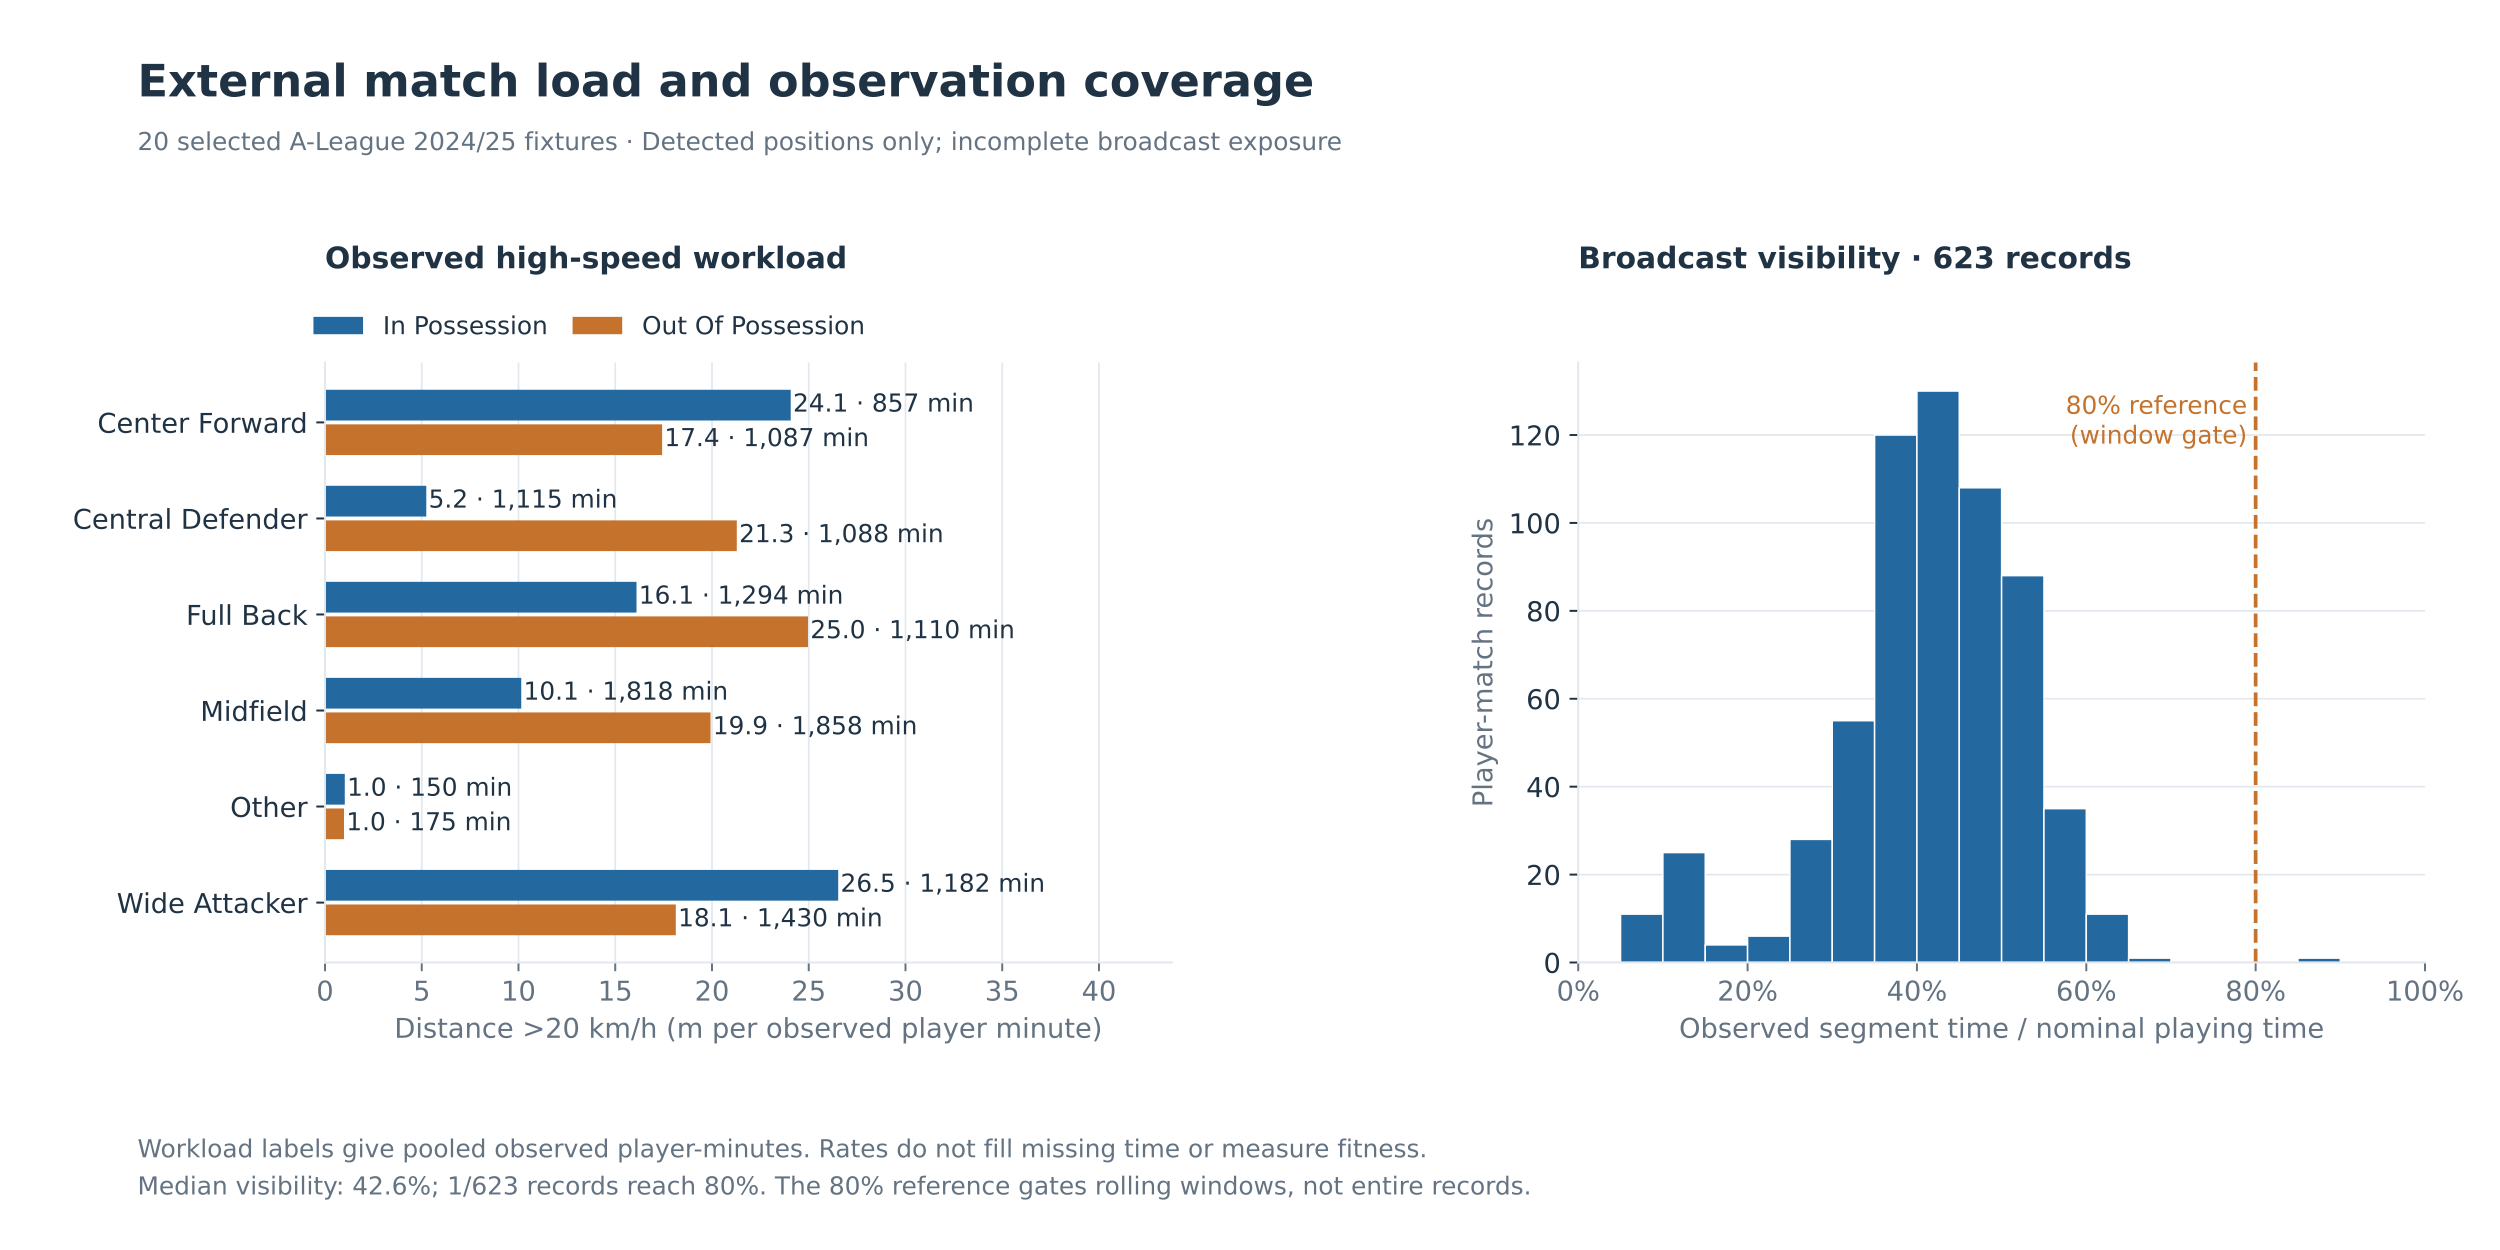
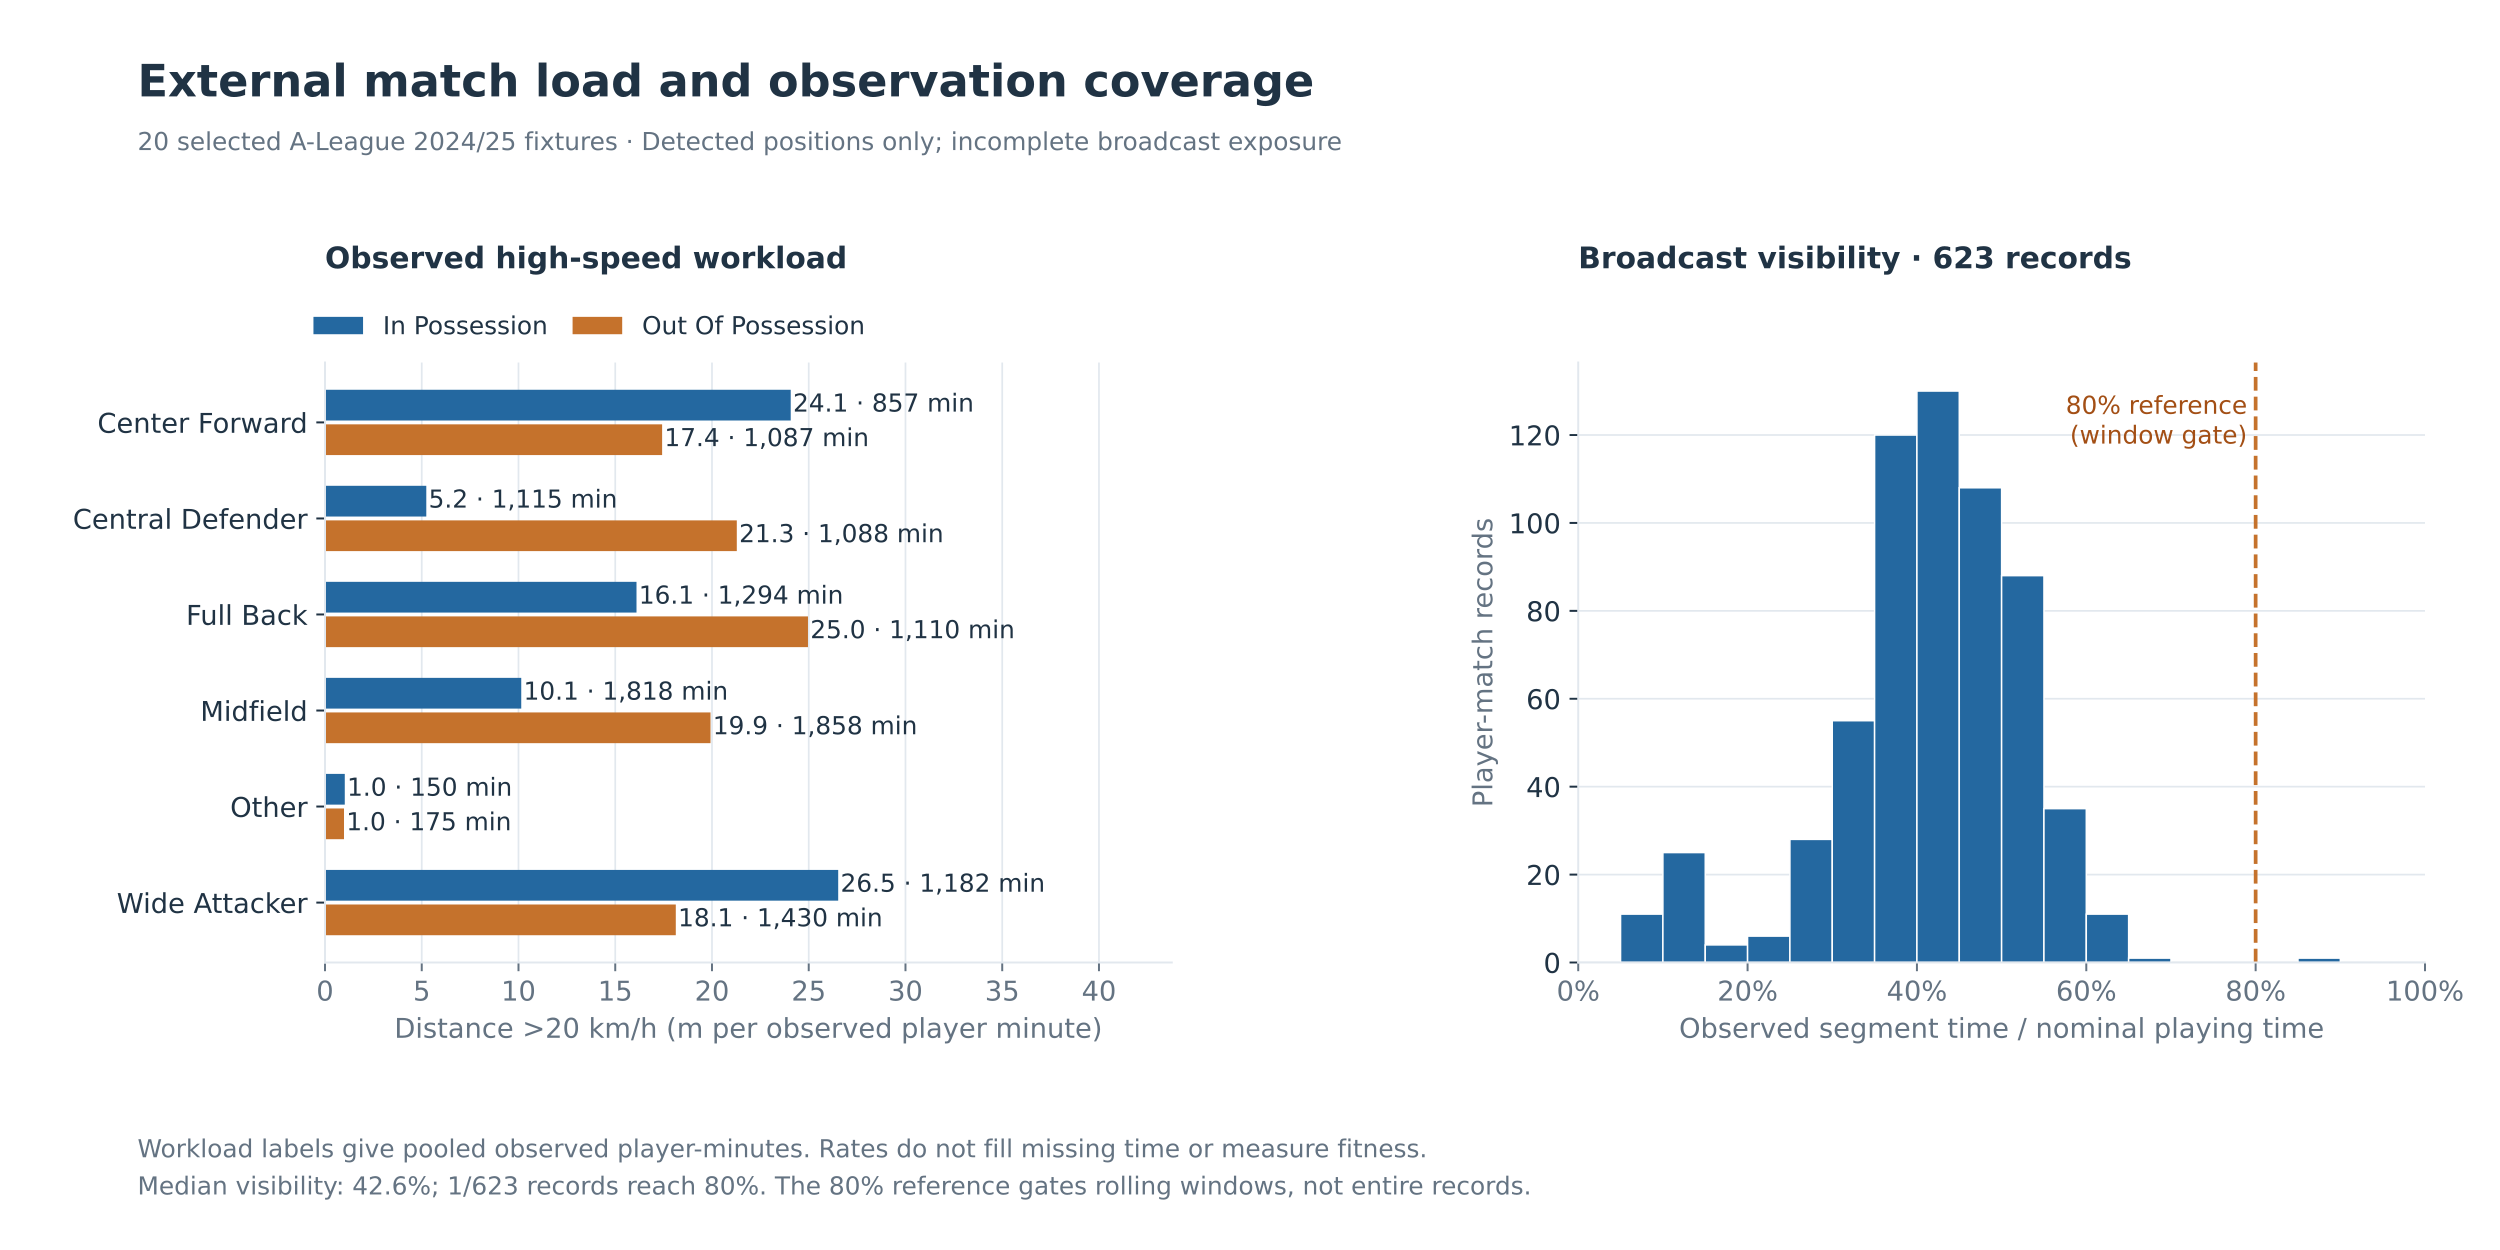
<svg xmlns="http://www.w3.org/2000/svg" xmlns:xlink="http://www.w3.org/1999/xlink" width="1008pt" height="504pt" viewBox="0 0 1008 504" version="1.1" role="img" aria-labelledby="figure-external-load-title figure-external-load-desc">
  <defs>
    <style type="text/css">*{stroke-linejoin: round; stroke-linecap: butt}</style>
  </defs>
  <g id="figure_1">
    <g id="patch_1">
      <path d="M 0 504  L 1008 504  L 1008 0  L 0 0  z " style="fill: #ffffff" />
    </g>
    <g id="axes_1">
      <g id="patch_2">
        <path d="M 131.04 388.08  L 472.459 388.08  L 472.459 146.16  L 131.04 146.16  z " style="fill: #ffffff" />
      </g>
      <g id="matplotlib.axis_1">
        <g id="xtick_1">
          <g id="line2d_1">
            <path d="M 131.04 388.08  L 131.04 146.16  " clip-path="url(#pb2ad987f60)" style="fill: none; stroke: #e2e8ee; stroke-width: 0.7; stroke-linecap: square" />
          </g>
          <g id="line2d_2">
            <defs>
              <path id="md46037e748" d="M 0 0  L 0 3.5  " style="stroke: #647382; stroke-width: 0.8" />
            </defs>
            <g>
              <use xlink:href="#md46037e748" x="131.04" y="388.08" style="fill: #647382; stroke: #647382; stroke-width: 0.8" />
            </g>
          </g>
          <g id="text_1">
            <text style="font-size: 11px; font-family: 'DejaVu Sans'; text-anchor: middle; fill: #647382" x="131.04" y="403.437" transform="rotate(-0 131.04 403.4374)">0</text>
          </g>
        </g>
        <g id="xtick_2">
          <g id="line2d_3">
            <path d="M 170.048 388.08  L 170.048 146.16  " clip-path="url(#pb2ad987f60)" style="fill: none; stroke: #e2e8ee; stroke-width: 0.7; stroke-linecap: square" />
          </g>
          <g id="line2d_4">
            <g>
              <use xlink:href="#md46037e748" x="170.048" y="388.08" style="fill: #647382; stroke: #647382; stroke-width: 0.8" />
            </g>
          </g>
          <g id="text_2">
            <text style="font-size: 11px; font-family: 'DejaVu Sans'; text-anchor: middle; fill: #647382" x="170.048" y="403.437" transform="rotate(-0 170.048 403.4374)">5</text>
          </g>
        </g>
        <g id="xtick_3">
          <g id="line2d_5">
            <path d="M 209.056 388.08  L 209.056 146.16  " clip-path="url(#pb2ad987f60)" style="fill: none; stroke: #e2e8ee; stroke-width: 0.7; stroke-linecap: square" />
          </g>
          <g id="line2d_6">
            <g>
              <use xlink:href="#md46037e748" x="209.056" y="388.08" style="fill: #647382; stroke: #647382; stroke-width: 0.8" />
            </g>
          </g>
          <g id="text_3">
            <text style="font-size: 11px; font-family: 'DejaVu Sans'; text-anchor: middle; fill: #647382" x="209.056" y="403.437" transform="rotate(-0 209.0559 403.4374)">10</text>
          </g>
        </g>
        <g id="xtick_4">
          <g id="line2d_7">
            <path d="M 248.064 388.08  L 248.064 146.16  " clip-path="url(#pb2ad987f60)" style="fill: none; stroke: #e2e8ee; stroke-width: 0.7; stroke-linecap: square" />
          </g>
          <g id="line2d_8">
            <g>
              <use xlink:href="#md46037e748" x="248.064" y="388.08" style="fill: #647382; stroke: #647382; stroke-width: 0.8" />
            </g>
          </g>
          <g id="text_4">
            <text style="font-size: 11px; font-family: 'DejaVu Sans'; text-anchor: middle; fill: #647382" x="248.064" y="403.437" transform="rotate(-0 248.0639 403.4374)">15</text>
          </g>
        </g>
        <g id="xtick_5">
          <g id="line2d_9">
            <path d="M 287.072 388.08  L 287.072 146.16  " clip-path="url(#pb2ad987f60)" style="fill: none; stroke: #e2e8ee; stroke-width: 0.7; stroke-linecap: square" />
          </g>
          <g id="line2d_10">
            <g>
              <use xlink:href="#md46037e748" x="287.072" y="388.08" style="fill: #647382; stroke: #647382; stroke-width: 0.8" />
            </g>
          </g>
          <g id="text_5">
            <text style="font-size: 11px; font-family: 'DejaVu Sans'; text-anchor: middle; fill: #647382" x="287.072" y="403.437" transform="rotate(-0 287.0719 403.4374)">20</text>
          </g>
        </g>
        <g id="xtick_6">
          <g id="line2d_11">
            <path d="M 326.08 388.08  L 326.08 146.16  " clip-path="url(#pb2ad987f60)" style="fill: none; stroke: #e2e8ee; stroke-width: 0.7; stroke-linecap: square" />
          </g>
          <g id="line2d_12">
            <g>
              <use xlink:href="#md46037e748" x="326.08" y="388.08" style="fill: #647382; stroke: #647382; stroke-width: 0.8" />
            </g>
          </g>
          <g id="text_6">
            <text style="font-size: 11px; font-family: 'DejaVu Sans'; text-anchor: middle; fill: #647382" x="326.08" y="403.437" transform="rotate(-0 326.0799 403.4374)">25</text>
          </g>
        </g>
        <g id="xtick_7">
          <g id="line2d_13">
            <path d="M 365.088 388.08  L 365.088 146.16  " clip-path="url(#pb2ad987f60)" style="fill: none; stroke: #e2e8ee; stroke-width: 0.7; stroke-linecap: square" />
          </g>
          <g id="line2d_14">
            <g>
              <use xlink:href="#md46037e748" x="365.088" y="388.08" style="fill: #647382; stroke: #647382; stroke-width: 0.8" />
            </g>
          </g>
          <g id="text_7">
            <text style="font-size: 11px; font-family: 'DejaVu Sans'; text-anchor: middle; fill: #647382" x="365.088" y="403.437" transform="rotate(-0 365.0878 403.4374)">30</text>
          </g>
        </g>
        <g id="xtick_8">
          <g id="line2d_15">
            <path d="M 404.096 388.08  L 404.096 146.16  " clip-path="url(#pb2ad987f60)" style="fill: none; stroke: #e2e8ee; stroke-width: 0.7; stroke-linecap: square" />
          </g>
          <g id="line2d_16">
            <g>
              <use xlink:href="#md46037e748" x="404.096" y="388.08" style="fill: #647382; stroke: #647382; stroke-width: 0.8" />
            </g>
          </g>
          <g id="text_8">
            <text style="font-size: 11px; font-family: 'DejaVu Sans'; text-anchor: middle; fill: #647382" x="404.096" y="403.437" transform="rotate(-0 404.0958 403.4374)">35</text>
          </g>
        </g>
        <g id="xtick_9">
          <g id="line2d_17">
            <path d="M 443.104 388.08  L 443.104 146.16  " clip-path="url(#pb2ad987f60)" style="fill: none; stroke: #e2e8ee; stroke-width: 0.7; stroke-linecap: square" />
          </g>
          <g id="line2d_18">
            <g>
              <use xlink:href="#md46037e748" x="443.104" y="388.08" style="fill: #647382; stroke: #647382; stroke-width: 0.8" />
            </g>
          </g>
          <g id="text_9">
            <text style="font-size: 11px; font-family: 'DejaVu Sans'; text-anchor: middle; fill: #647382" x="443.104" y="403.437" transform="rotate(-0 443.1038 403.4374)">40</text>
          </g>
        </g>
        <g id="text_10">
          <text style="font-size: 11px; font-family: 'DejaVu Sans'; text-anchor: middle; fill: #647382" x="301.75" y="418.438" transform="rotate(-0 301.7497 418.4383)">Distance &gt;20 km/h (m per observed player minute)</text>
        </g>
      </g>
      <g id="matplotlib.axis_2">
        <g id="ytick_1">
          <g id="line2d_19">
            <defs>
              <path id="m21d2ec82cb" d="M 0 0  L -3.5 0  " style="stroke: #203344; stroke-width: 0.8" />
            </defs>
            <g>
              <use xlink:href="#m21d2ec82cb" x="131.04" y="170.321" style="fill: #203344; stroke: #203344; stroke-width: 0.8" />
            </g>
          </g>
          <g id="text_11">
            <text style="font-size: 11px; font-family: 'DejaVu Sans'; text-anchor: end; fill: #203344" x="124.04" y="174.5" transform="rotate(-0 124.04 174.5002)">Center Forward</text>
          </g>
        </g>
        <g id="ytick_2">
          <g id="line2d_20">
            <g>
              <use xlink:href="#m21d2ec82cb" x="131.04" y="209.041" style="fill: #203344; stroke: #203344; stroke-width: 0.8" />
            </g>
          </g>
          <g id="text_12">
            <text style="font-size: 11px; font-family: 'DejaVu Sans'; text-anchor: end; fill: #203344" x="124.04" y="213.22" transform="rotate(-0 124.04 213.2198)">Central Defender</text>
          </g>
        </g>
        <g id="ytick_3">
          <g id="line2d_21">
            <g>
              <use xlink:href="#m21d2ec82cb" x="131.04" y="247.76" style="fill: #203344; stroke: #203344; stroke-width: 0.8" />
            </g>
          </g>
          <g id="text_13">
            <text style="font-size: 11px; font-family: 'DejaVu Sans'; text-anchor: end; fill: #203344" x="124.04" y="251.939" transform="rotate(-0 124.04 251.9393)">Full Back</text>
          </g>
        </g>
        <g id="ytick_4">
          <g id="line2d_22">
            <g>
              <use xlink:href="#m21d2ec82cb" x="131.04" y="286.48" style="fill: #203344; stroke: #203344; stroke-width: 0.8" />
            </g>
          </g>
          <g id="text_14">
            <text style="font-size: 11px; font-family: 'DejaVu Sans'; text-anchor: end; fill: #203344" x="124.04" y="290.659" transform="rotate(-0 124.04 290.6589)">Midfield</text>
          </g>
        </g>
        <g id="ytick_5">
          <g id="line2d_23">
            <g>
              <use xlink:href="#m21d2ec82cb" x="131.04" y="325.199" style="fill: #203344; stroke: #203344; stroke-width: 0.8" />
            </g>
          </g>
          <g id="text_15">
            <text style="font-size: 11px; font-family: 'DejaVu Sans'; text-anchor: end; fill: #203344" x="124.04" y="329.379" transform="rotate(-0 124.04 329.3785)">Other</text>
          </g>
        </g>
        <g id="ytick_6">
          <g id="line2d_24">
            <g>
              <use xlink:href="#m21d2ec82cb" x="131.04" y="363.919" style="fill: #203344; stroke: #203344; stroke-width: 0.8" />
            </g>
          </g>
          <g id="text_16">
            <text style="font-size: 11px; font-family: 'DejaVu Sans'; text-anchor: end; fill: #203344" x="124.04" y="368.098" transform="rotate(-0 124.04 368.0981)">Wide Attacker</text>
          </g>
        </g>
      </g>
      <g id="patch_3">
        <path d="M 131.04 157.156  L 318.815 157.156  L 318.815 169.547  L 131.04 169.547  z " clip-path="url(#pb2ad987f60)" style="fill: #2468a0" />
      </g>
      <g id="patch_4">
        <path d="M 131.04 195.876  L 171.88 195.876  L 171.88 208.266  L 131.04 208.266  z " clip-path="url(#pb2ad987f60)" style="fill: #2468a0" />
      </g>
      <g id="patch_5">
        <path d="M 131.04 234.596  L 256.637 234.596  L 256.637 246.986  L 131.04 246.986  z " clip-path="url(#pb2ad987f60)" style="fill: #2468a0" />
      </g>
      <g id="patch_6">
        <path d="M 131.04 273.315  L 210.166 273.315  L 210.166 285.705  L 131.04 285.705  z " clip-path="url(#pb2ad987f60)" style="fill: #2468a0" />
      </g>
      <g id="patch_7">
        <path d="M 131.04 312.035  L 139.012 312.035  L 139.012 324.425  L 131.04 324.425  z " clip-path="url(#pb2ad987f60)" style="fill: #2468a0" />
      </g>
      <g id="patch_8">
        <path d="M 131.04 350.754  L 337.961 350.754  L 337.961 363.145  L 131.04 363.145  z " clip-path="url(#pb2ad987f60)" style="fill: #2468a0" />
      </g>
      <g id="patch_9">
        <path d="M 131.04 171.095  L 266.967 171.095  L 266.967 183.486  L 131.04 183.486  z " clip-path="url(#pb2ad987f60)" style="fill: #c5722c" />
      </g>
      <g id="patch_10">
        <path d="M 131.04 209.815  L 297.076 209.815  L 297.076 222.205  L 131.04 222.205  z " clip-path="url(#pb2ad987f60)" style="fill: #c5722c" />
      </g>
      <g id="patch_11">
        <path d="M 131.04 248.535  L 325.776 248.535  L 325.776 260.925  L 131.04 260.925  z " clip-path="url(#pb2ad987f60)" style="fill: #c5722c" />
      </g>
      <g id="patch_12">
        <path d="M 131.04 287.254  L 286.479 287.254  L 286.479 299.644  L 131.04 299.644  z " clip-path="url(#pb2ad987f60)" style="fill: #c5722c" />
      </g>
      <g id="patch_13">
        <path d="M 131.04 325.974  L 138.702 325.974  L 138.702 338.364  L 131.04 338.364  z " clip-path="url(#pb2ad987f60)" style="fill: #c5722c" />
      </g>
      <g id="patch_14">
        <path d="M 131.04 364.693  L 272.479 364.693  L 272.479 377.084  L 131.04 377.084  z " clip-path="url(#pb2ad987f60)" style="fill: #c5722c" />
      </g>
      <g id="patch_15">
        <path d="M 131.04 388.08  L 131.04 146.16  " style="fill: none; stroke: #e2e8ee; stroke-width: 0.8; stroke-linejoin: miter; stroke-linecap: square" />
      </g>
      <g id="patch_16">
        <path d="M 131.04 388.08  L 472.459 388.08  " style="fill: none; stroke: #e2e8ee; stroke-width: 0.8; stroke-linejoin: miter; stroke-linecap: square" />
      </g>
      <g id="text_17">
        <text style="font-size: 10px; font-family: 'DejaVu Sans'; text-anchor: start; fill: #203344" x="319.751" y="165.95" transform="rotate(-0 319.7509 165.9495)">24.1  ·  857 min</text>
      </g>
      <g id="text_18">
        <text style="font-size: 10px; font-family: 'DejaVu Sans'; text-anchor: start; fill: #203344" x="172.816" y="204.669" transform="rotate(-0 172.8157 204.6691)">5.2  ·  1,115 min</text>
      </g>
      <g id="text_19">
        <text style="font-size: 10px; font-family: 'DejaVu Sans'; text-anchor: start; fill: #203344" x="257.573" y="243.389" transform="rotate(-0 257.5729 243.3887)">16.1  ·  1,294 min</text>
      </g>
      <g id="text_20">
        <text style="font-size: 10px; font-family: 'DejaVu Sans'; text-anchor: start; fill: #203344" x="211.103" y="282.108" transform="rotate(-0 211.1026 282.1083)">10.1  ·  1,818 min</text>
      </g>
      <g id="text_21">
        <text style="font-size: 10px; font-family: 'DejaVu Sans'; text-anchor: start; fill: #203344" x="139.949" y="320.828" transform="rotate(-0 139.9487 320.8279)">1.0  ·  150 min</text>
      </g>
      <g id="text_22">
        <text style="font-size: 10px; font-family: 'DejaVu Sans'; text-anchor: start; fill: #203344" x="338.897" y="359.547" transform="rotate(-0 338.897 359.5475)">26.5  ·  1,182 min</text>
      </g>
      <g id="text_23">
        <text style="font-size: 10px; font-family: 'DejaVu Sans'; text-anchor: start; fill: #203344" x="267.903" y="179.889" transform="rotate(-0 267.9033 179.8886)">17.4  ·  1,087 min</text>
      </g>
      <g id="text_24">
        <text style="font-size: 10px; font-family: 'DejaVu Sans'; text-anchor: start; fill: #203344" x="298.012" y="218.608" transform="rotate(-0 298.0123 218.6082)">21.3  ·  1,088 min</text>
      </g>
      <g id="text_25">
        <text style="font-size: 10px; font-family: 'DejaVu Sans'; text-anchor: start; fill: #203344" x="326.712" y="257.328" transform="rotate(-0 326.7122 257.3278)">25.0  ·  1,110 min</text>
      </g>
      <g id="text_26">
        <text style="font-size: 10px; font-family: 'DejaVu Sans'; text-anchor: start; fill: #203344" x="287.415" y="296.047" transform="rotate(-0 287.4148 296.0474)">19.9  ·  1,858 min</text>
      </g>
      <g id="text_27">
        <text style="font-size: 10px; font-family: 'DejaVu Sans'; text-anchor: start; fill: #203344" x="139.638" y="334.767" transform="rotate(-0 139.6378 334.767)">1.0  ·  175 min</text>
      </g>
      <g id="text_28">
        <text style="font-size: 10px; font-family: 'DejaVu Sans'; text-anchor: start; fill: #203344" x="273.415" y="373.487" transform="rotate(-0 273.4151 373.4865)">18.1  ·  1,430 min</text>
      </g>
      <g id="text_29">
        <text style="font-weight: 700; font-size: 12px; font-family: 'DejaVu Sans'; text-anchor: start; fill: #203344" x="131.04" y="108.16" transform="rotate(-0 131.04 108.16)">Observed high-speed workload</text>
      </g>
      <g id="legend_1">
        <g id="patch_17">
          <path d="M 126.383 134.758  L 146.383 134.758  L 146.383 127.758  L 126.383 127.758  z " style="fill: #2468a0" />
        </g>
        <g id="text_30">
          <text style="font-size: 10px; font-family: 'DejaVu Sans'; text-anchor: start; fill: #203344" x="154.383" y="134.758" transform="rotate(-0 154.3832 134.7577)">In Possession</text>
        </g>
        <g id="patch_18">
          <path d="M 230.866 134.758  L 250.866 134.758  L 250.866 127.758  L 230.866 127.758  z " style="fill: #c5722c" />
        </g>
        <g id="text_31">
          <text style="font-size: 10px; font-family: 'DejaVu Sans'; text-anchor: start; fill: #203344" x="258.866" y="134.758" transform="rotate(-0 258.866 134.7577)">Out Of Possession</text>
        </g>
      </g>
    </g>
    <g id="axes_2">
      <g id="patch_19">
        <path d="M 636.341 388.08  L 977.76 388.08  L 977.76 146.16  L 636.341 146.16  z " style="fill: #ffffff" />
      </g>
      <g id="matplotlib.axis_3">
        <g id="xtick_10">
          <g id="line2d_25">
            <g>
              <use xlink:href="#md46037e748" x="636.341" y="388.08" style="fill: #647382; stroke: #647382; stroke-width: 0.8" />
            </g>
          </g>
          <g id="text_32">
            <text style="font-size: 11px; font-family: 'DejaVu Sans'; text-anchor: middle; fill: #647382" x="636.341" y="403.437" transform="rotate(-0 636.3406 403.4374)">0%</text>
          </g>
        </g>
        <g id="xtick_11">
          <g id="line2d_26">
            <g>
              <use xlink:href="#md46037e748" x="704.625" y="388.08" style="fill: #647382; stroke: #647382; stroke-width: 0.8" />
            </g>
          </g>
          <g id="text_33">
            <text style="font-size: 11px; font-family: 'DejaVu Sans'; text-anchor: middle; fill: #647382" x="704.625" y="403.437" transform="rotate(-0 704.6245 403.4374)">20%</text>
          </g>
        </g>
        <g id="xtick_12">
          <g id="line2d_27">
            <g>
              <use xlink:href="#md46037e748" x="772.908" y="388.08" style="fill: #647382; stroke: #647382; stroke-width: 0.8" />
            </g>
          </g>
          <g id="text_34">
            <text style="font-size: 11px; font-family: 'DejaVu Sans'; text-anchor: middle; fill: #647382" x="772.908" y="403.437" transform="rotate(-0 772.9084 403.4374)">40%</text>
          </g>
        </g>
        <g id="xtick_13">
          <g id="line2d_28">
            <g>
              <use xlink:href="#md46037e748" x="841.192" y="388.08" style="fill: #647382; stroke: #647382; stroke-width: 0.8" />
            </g>
          </g>
          <g id="text_35">
            <text style="font-size: 11px; font-family: 'DejaVu Sans'; text-anchor: middle; fill: #647382" x="841.192" y="403.437" transform="rotate(-0 841.1923 403.4374)">60%</text>
          </g>
        </g>
        <g id="xtick_14">
          <g id="line2d_29">
            <g>
              <use xlink:href="#md46037e748" x="909.476" y="388.08" style="fill: #647382; stroke: #647382; stroke-width: 0.8" />
            </g>
          </g>
          <g id="text_36">
            <text style="font-size: 11px; font-family: 'DejaVu Sans'; text-anchor: middle; fill: #647382" x="909.476" y="403.437" transform="rotate(-0 909.4761 403.4374)">80%</text>
          </g>
        </g>
        <g id="xtick_15">
          <g id="line2d_30">
            <g>
              <use xlink:href="#md46037e748" x="977.76" y="388.08" style="fill: #647382; stroke: #647382; stroke-width: 0.8" />
            </g>
          </g>
          <g id="text_37">
            <text style="font-size: 11px; font-family: 'DejaVu Sans'; text-anchor: middle; fill: #647382" x="977.76" y="403.437" transform="rotate(-0 977.76 403.4374)">100%</text>
          </g>
        </g>
        <g id="text_38">
          <text style="font-size: 11px; font-family: 'DejaVu Sans'; text-anchor: middle; fill: #647382" x="807.05" y="418.438" transform="rotate(-0 807.0503 418.4383)">Observed segment time / nominal playing time</text>
        </g>
      </g>
      <g id="matplotlib.axis_4">
        <g id="ytick_7">
          <g id="line2d_31">
            <path d="M 636.341 388.08  L 977.76 388.08  " clip-path="url(#pabb7899c6e)" style="fill: none; stroke: #e2e8ee; stroke-width: 0.7; stroke-linecap: square" />
          </g>
          <g id="line2d_32">
            <g>
              <use xlink:href="#m21d2ec82cb" x="636.341" y="388.08" style="fill: #203344; stroke: #203344; stroke-width: 0.8" />
            </g>
          </g>
          <g id="text_39">
            <text style="font-size: 11px; font-family: 'DejaVu Sans'; text-anchor: end; fill: #203344" x="629.341" y="392.259" transform="rotate(-0 629.3406 392.2587)">0</text>
          </g>
        </g>
        <g id="ytick_8">
          <g id="line2d_33">
            <path d="M 636.341 352.634  L 977.76 352.634  " clip-path="url(#pabb7899c6e)" style="fill: none; stroke: #e2e8ee; stroke-width: 0.7; stroke-linecap: square" />
          </g>
          <g id="line2d_34">
            <g>
              <use xlink:href="#m21d2ec82cb" x="636.341" y="352.634" style="fill: #203344; stroke: #203344; stroke-width: 0.8" />
            </g>
          </g>
          <g id="text_40">
            <text style="font-size: 11px; font-family: 'DejaVu Sans'; text-anchor: end; fill: #203344" x="629.341" y="356.813" transform="rotate(-0 629.3406 356.8126)">20</text>
          </g>
        </g>
        <g id="ytick_9">
          <g id="line2d_35">
            <path d="M 636.341 317.188  L 977.76 317.188  " clip-path="url(#pabb7899c6e)" style="fill: none; stroke: #e2e8ee; stroke-width: 0.7; stroke-linecap: square" />
          </g>
          <g id="line2d_36">
            <g>
              <use xlink:href="#m21d2ec82cb" x="636.341" y="317.188" style="fill: #203344; stroke: #203344; stroke-width: 0.8" />
            </g>
          </g>
          <g id="text_41">
            <text style="font-size: 11px; font-family: 'DejaVu Sans'; text-anchor: end; fill: #203344" x="629.341" y="321.366" transform="rotate(-0 629.3406 321.3664)">40</text>
          </g>
        </g>
        <g id="ytick_10">
          <g id="line2d_37">
            <path d="M 636.341 281.742  L 977.76 281.742  " clip-path="url(#pabb7899c6e)" style="fill: none; stroke: #e2e8ee; stroke-width: 0.7; stroke-linecap: square" />
          </g>
          <g id="line2d_38">
            <g>
              <use xlink:href="#m21d2ec82cb" x="636.341" y="281.742" style="fill: #203344; stroke: #203344; stroke-width: 0.8" />
            </g>
          </g>
          <g id="text_42">
            <text style="font-size: 11px; font-family: 'DejaVu Sans'; text-anchor: end; fill: #203344" x="629.341" y="285.92" transform="rotate(-0 629.3406 285.9202)">60</text>
          </g>
        </g>
        <g id="ytick_11">
          <g id="line2d_39">
            <path d="M 636.341 246.295  L 977.76 246.295  " clip-path="url(#pabb7899c6e)" style="fill: none; stroke: #e2e8ee; stroke-width: 0.7; stroke-linecap: square" />
          </g>
          <g id="line2d_40">
            <g>
              <use xlink:href="#m21d2ec82cb" x="636.341" y="246.295" style="fill: #203344; stroke: #203344; stroke-width: 0.8" />
            </g>
          </g>
          <g id="text_43">
            <text style="font-size: 11px; font-family: 'DejaVu Sans'; text-anchor: end; fill: #203344" x="629.341" y="250.474" transform="rotate(-0 629.3406 250.4741)">80</text>
          </g>
        </g>
        <g id="ytick_12">
          <g id="line2d_41">
            <path d="M 636.341 210.849  L 977.76 210.849  " clip-path="url(#pabb7899c6e)" style="fill: none; stroke: #e2e8ee; stroke-width: 0.7; stroke-linecap: square" />
          </g>
          <g id="line2d_42">
            <g>
              <use xlink:href="#m21d2ec82cb" x="636.341" y="210.849" style="fill: #203344; stroke: #203344; stroke-width: 0.8" />
            </g>
          </g>
          <g id="text_44">
            <text style="font-size: 11px; font-family: 'DejaVu Sans'; text-anchor: end; fill: #203344" x="629.341" y="215.028" transform="rotate(-0 629.3406 215.0279)">100</text>
          </g>
        </g>
        <g id="ytick_13">
          <g id="line2d_43">
            <path d="M 636.341 175.403  L 977.76 175.403  " clip-path="url(#pabb7899c6e)" style="fill: none; stroke: #e2e8ee; stroke-width: 0.7; stroke-linecap: square" />
          </g>
          <g id="line2d_44">
            <g>
              <use xlink:href="#m21d2ec82cb" x="636.341" y="175.403" style="fill: #203344; stroke: #203344; stroke-width: 0.8" />
            </g>
          </g>
          <g id="text_45">
            <text style="font-size: 11px; font-family: 'DejaVu Sans'; text-anchor: end; fill: #203344" x="629.341" y="179.582" transform="rotate(-0 629.3406 179.5818)">120</text>
          </g>
        </g>
        <g id="text_46">
          <text style="font-size: 11px; font-family: 'DejaVu Sans'; text-anchor: middle; fill: #647382" x="601.702" y="267.12" transform="rotate(-90 601.7018 267.12)">Player-match records</text>
        </g>
      </g>
      <g id="patch_20">
        <path d="M 636.341 388.08  L 653.412 388.08  L 653.412 388.08  L 636.341 388.08  z " clip-path="url(#pabb7899c6e)" style="fill: #2468a0; stroke: #ffffff; stroke-width: 0.6; stroke-linejoin: miter" />
      </g>
      <g id="patch_21">
        <path d="M 653.412 388.08  L 670.483 388.08  L 670.483 368.585  L 653.412 368.585  z " clip-path="url(#pabb7899c6e)" style="fill: #2468a0; stroke: #ffffff; stroke-width: 0.6; stroke-linejoin: miter" />
      </g>
      <g id="patch_22">
        <path d="M 670.483 388.08  L 687.554 388.08  L 687.554 343.772  L 670.483 343.772  z " clip-path="url(#pabb7899c6e)" style="fill: #2468a0; stroke: #ffffff; stroke-width: 0.6; stroke-linejoin: miter" />
      </g>
      <g id="patch_23">
        <path d="M 687.554 388.08  L 704.625 388.08  L 704.625 380.991  L 687.554 380.991  z " clip-path="url(#pabb7899c6e)" style="fill: #2468a0; stroke: #ffffff; stroke-width: 0.6; stroke-linejoin: miter" />
      </g>
      <g id="patch_24">
        <path d="M 704.625 388.08  L 721.695 388.08  L 721.695 377.446  L 704.625 377.446  z " clip-path="url(#pabb7899c6e)" style="fill: #2468a0; stroke: #ffffff; stroke-width: 0.6; stroke-linejoin: miter" />
      </g>
      <g id="patch_25">
        <path d="M 721.695 388.08  L 738.766 388.08  L 738.766 338.455  L 721.695 338.455  z " clip-path="url(#pabb7899c6e)" style="fill: #2468a0; stroke: #ffffff; stroke-width: 0.6; stroke-linejoin: miter" />
      </g>
      <g id="patch_26">
        <path d="M 738.766 388.08  L 755.837 388.08  L 755.837 290.603  L 738.766 290.603  z " clip-path="url(#pabb7899c6e)" style="fill: #2468a0; stroke: #ffffff; stroke-width: 0.6; stroke-linejoin: miter" />
      </g>
      <g id="patch_27">
        <path d="M 755.837 388.08  L 772.908 388.08  L 772.908 175.403  L 755.837 175.403  z " clip-path="url(#pabb7899c6e)" style="fill: #2468a0; stroke: #ffffff; stroke-width: 0.6; stroke-linejoin: miter" />
      </g>
      <g id="patch_28">
        <path d="M 772.908 388.08  L 789.979 388.08  L 789.979 157.68  L 772.908 157.68  z " clip-path="url(#pabb7899c6e)" style="fill: #2468a0; stroke: #ffffff; stroke-width: 0.6; stroke-linejoin: miter" />
      </g>
      <g id="patch_29">
        <path d="M 789.979 388.08  L 807.05 388.08  L 807.05 196.671  L 789.979 196.671  z " clip-path="url(#pabb7899c6e)" style="fill: #2468a0; stroke: #ffffff; stroke-width: 0.6; stroke-linejoin: miter" />
      </g>
      <g id="patch_30">
        <path d="M 807.05 388.08  L 824.121 388.08  L 824.121 232.117  L 807.05 232.117  z " clip-path="url(#pabb7899c6e)" style="fill: #2468a0; stroke: #ffffff; stroke-width: 0.6; stroke-linejoin: miter" />
      </g>
      <g id="patch_31">
        <path d="M 824.121 388.08  L 841.192 388.08  L 841.192 326.049  L 824.121 326.049  z " clip-path="url(#pabb7899c6e)" style="fill: #2468a0; stroke: #ffffff; stroke-width: 0.6; stroke-linejoin: miter" />
      </g>
      <g id="patch_32">
        <path d="M 841.192 388.08  L 858.263 388.08  L 858.263 368.585  L 841.192 368.585  z " clip-path="url(#pabb7899c6e)" style="fill: #2468a0; stroke: #ffffff; stroke-width: 0.6; stroke-linejoin: miter" />
      </g>
      <g id="patch_33">
        <path d="M 858.263 388.08  L 875.334 388.08  L 875.334 386.308  L 858.263 386.308  z " clip-path="url(#pabb7899c6e)" style="fill: #2468a0; stroke: #ffffff; stroke-width: 0.6; stroke-linejoin: miter" />
      </g>
      <g id="patch_34">
        <path d="M 875.334 388.08  L 892.405 388.08  L 892.405 388.08  L 875.334 388.08  z " clip-path="url(#pabb7899c6e)" style="fill: #2468a0; stroke: #ffffff; stroke-width: 0.6; stroke-linejoin: miter" />
      </g>
      <g id="patch_35">
        <path d="M 892.405 388.08  L 909.476 388.08  L 909.476 388.08  L 892.405 388.08  z " clip-path="url(#pabb7899c6e)" style="fill: #2468a0; stroke: #ffffff; stroke-width: 0.6; stroke-linejoin: miter" />
      </g>
      <g id="patch_36">
        <path d="M 909.476 388.08  L 926.547 388.08  L 926.547 388.08  L 909.476 388.08  z " clip-path="url(#pabb7899c6e)" style="fill: #2468a0; stroke: #ffffff; stroke-width: 0.6; stroke-linejoin: miter" />
      </g>
      <g id="patch_37">
        <path d="M 926.547 388.08  L 943.618 388.08  L 943.618 386.308  L 926.547 386.308  z " clip-path="url(#pabb7899c6e)" style="fill: #2468a0; stroke: #ffffff; stroke-width: 0.6; stroke-linejoin: miter" />
      </g>
      <g id="patch_38">
        <path d="M 943.618 388.08  L 960.689 388.08  L 960.689 388.08  L 943.618 388.08  z " clip-path="url(#pabb7899c6e)" style="fill: #2468a0; stroke: #ffffff; stroke-width: 0.6; stroke-linejoin: miter" />
      </g>
      <g id="patch_39">
        <path d="M 960.689 388.08  L 977.76 388.08  L 977.76 388.08  L 960.689 388.08  z " clip-path="url(#pabb7899c6e)" style="fill: #2468a0; stroke: #ffffff; stroke-width: 0.6; stroke-linejoin: miter" />
      </g>
      <g id="line2d_45">
        <path d="M 909.476 388.08  L 909.476 146.16  " clip-path="url(#pabb7899c6e)" style="fill: none; stroke-dasharray: 5.55,2.4; stroke-dashoffset: 0; stroke: #c5722c; stroke-width: 1.5" />
      </g>
      <g id="patch_40">
        <path d="M 636.341 388.08  L 636.341 146.16  " style="fill: none; stroke: #e2e8ee; stroke-width: 0.8; stroke-linejoin: miter; stroke-linecap: square" />
      </g>
      <g id="patch_41">
        <path d="M 636.341 388.08  L 977.76 388.08  " style="fill: none; stroke: #e2e8ee; stroke-width: 0.8; stroke-linejoin: miter; stroke-linecap: square" />
      </g>
      <g id="text_47">
-         <text style="font-size: 10px; font-family: 'DejaVu Sans'; fill: #c5722c" transform="translate(832.9072 166.8554)">80% reference</text>
-         <text style="font-size: 10px; font-family: 'DejaVu Sans'; fill: #c5722c" transform="translate(834.5916 178.8581)">(window gate)</text>
+         <text style="font-size: 10px; font-family: 'DejaVu Sans'; fill: #a34f15" transform="translate(832.9072 166.8554)">80% reference</text>
+         <text style="font-size: 10px; font-family: 'DejaVu Sans'; fill: #a34f15" transform="translate(834.5916 178.8581)">(window gate)</text>
      </g>
      <g id="text_48">
        <text style="font-weight: 700; font-size: 12px; font-family: 'DejaVu Sans'; text-anchor: start; fill: #203344" x="636.341" y="108.16" transform="rotate(-0 636.3406 108.16)">Broadcast visibility · 623 records</text>
      </g>
    </g>
    <g id="text_49">
      <text style="font-weight: 700; font-size: 18px; font-family: 'DejaVu Sans'; text-anchor: start; fill: #203344" x="55.44" y="38.877" transform="rotate(-0 55.44 38.87719)">External match load and observation coverage</text>
    </g>
    <g id="text_50">
      <text style="font-size: 10px; font-family: 'DejaVu Sans'; text-anchor: start; fill: #647382" x="55.44" y="60.518" transform="rotate(-0 55.44 60.51844)">20 selected A-League 2024/25 fixtures · Detected positions only; incomplete broadcast exposure</text>
    </g>
    <g id="text_51">
      <text style="font-size: 10px; font-family: 'DejaVu Sans'; fill: #647382" transform="translate(55.44 466.6194)">Workload labels give pooled observed player-minutes. Rates do not fill missing time or measure fitness.</text>
      <text style="font-size: 10px; font-family: 'DejaVu Sans'; fill: #647382" transform="translate(55.44 481.6194)">Median visibility: 42.6%; 1/623 records reach 80%. The 80% reference gates rolling windows, not entire records.</text>
    </g>
  </g>
  <defs>
    <clipPath id="pb2ad987f60">
      <rect x="131.04" y="146.16" width="341.419" height="241.92" />
    </clipPath>
    <clipPath id="pabb7899c6e">
      <rect x="636.341" y="146.16" width="341.419" height="241.92" />
    </clipPath>
  </defs>
</svg>
